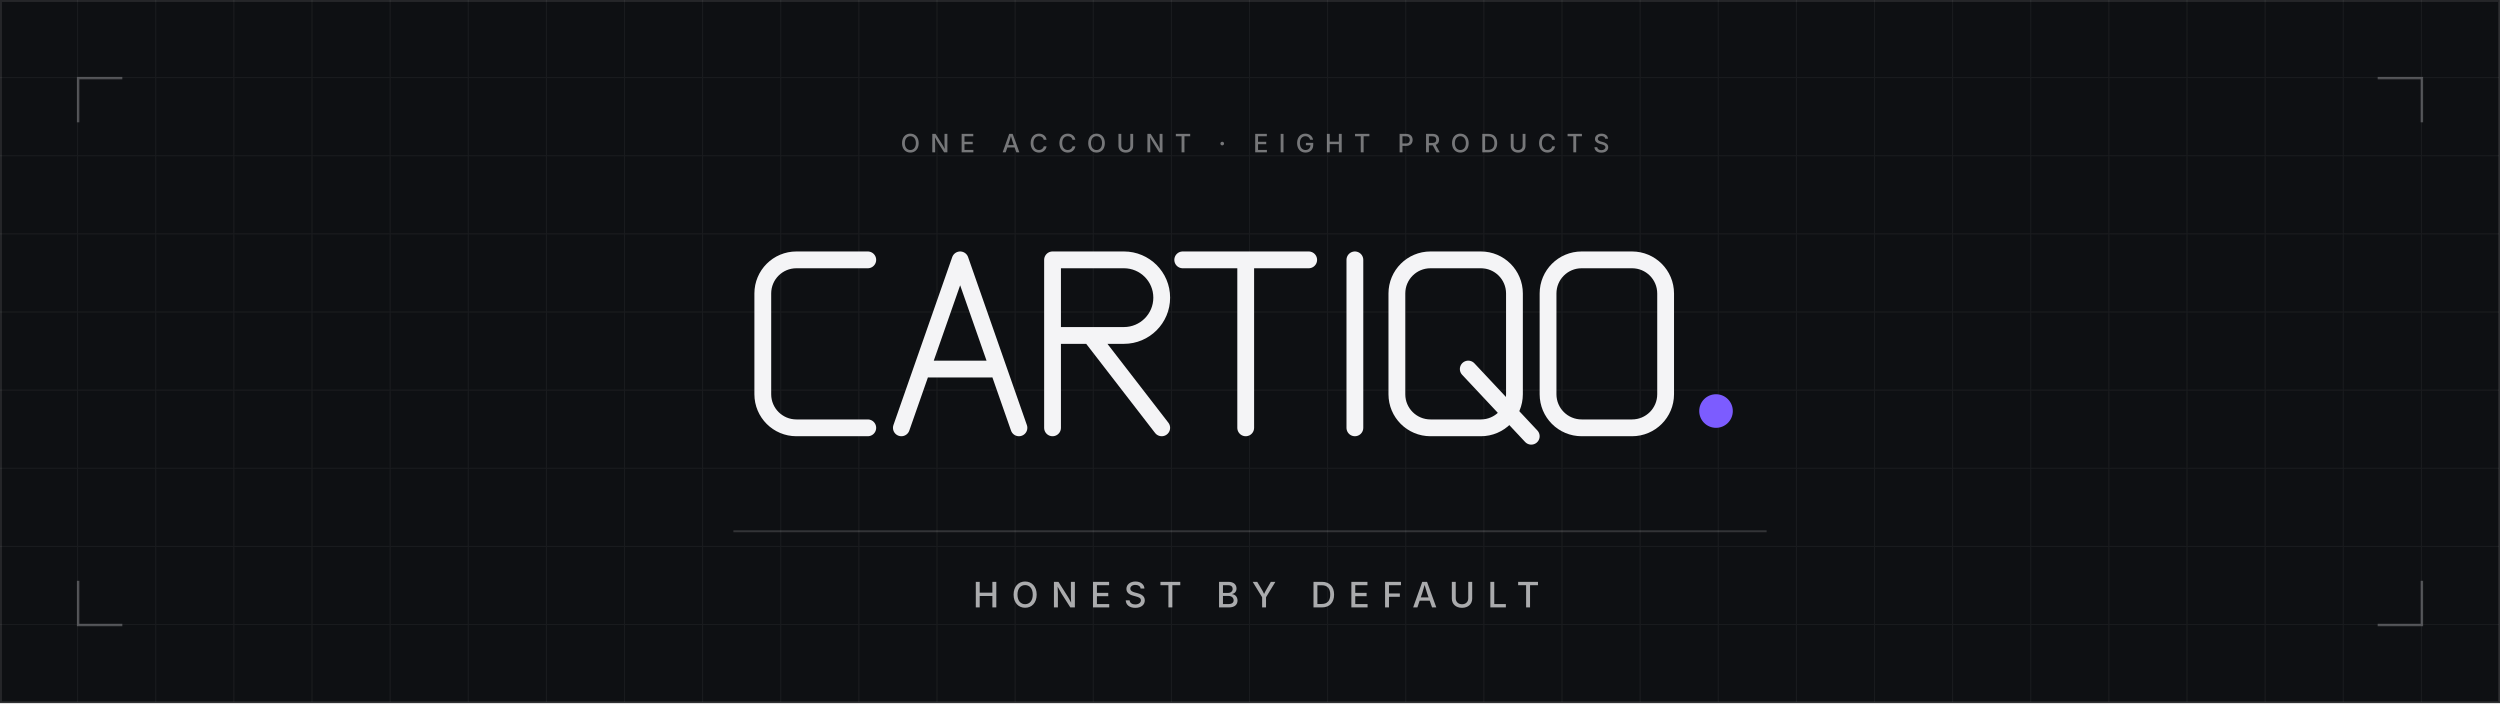
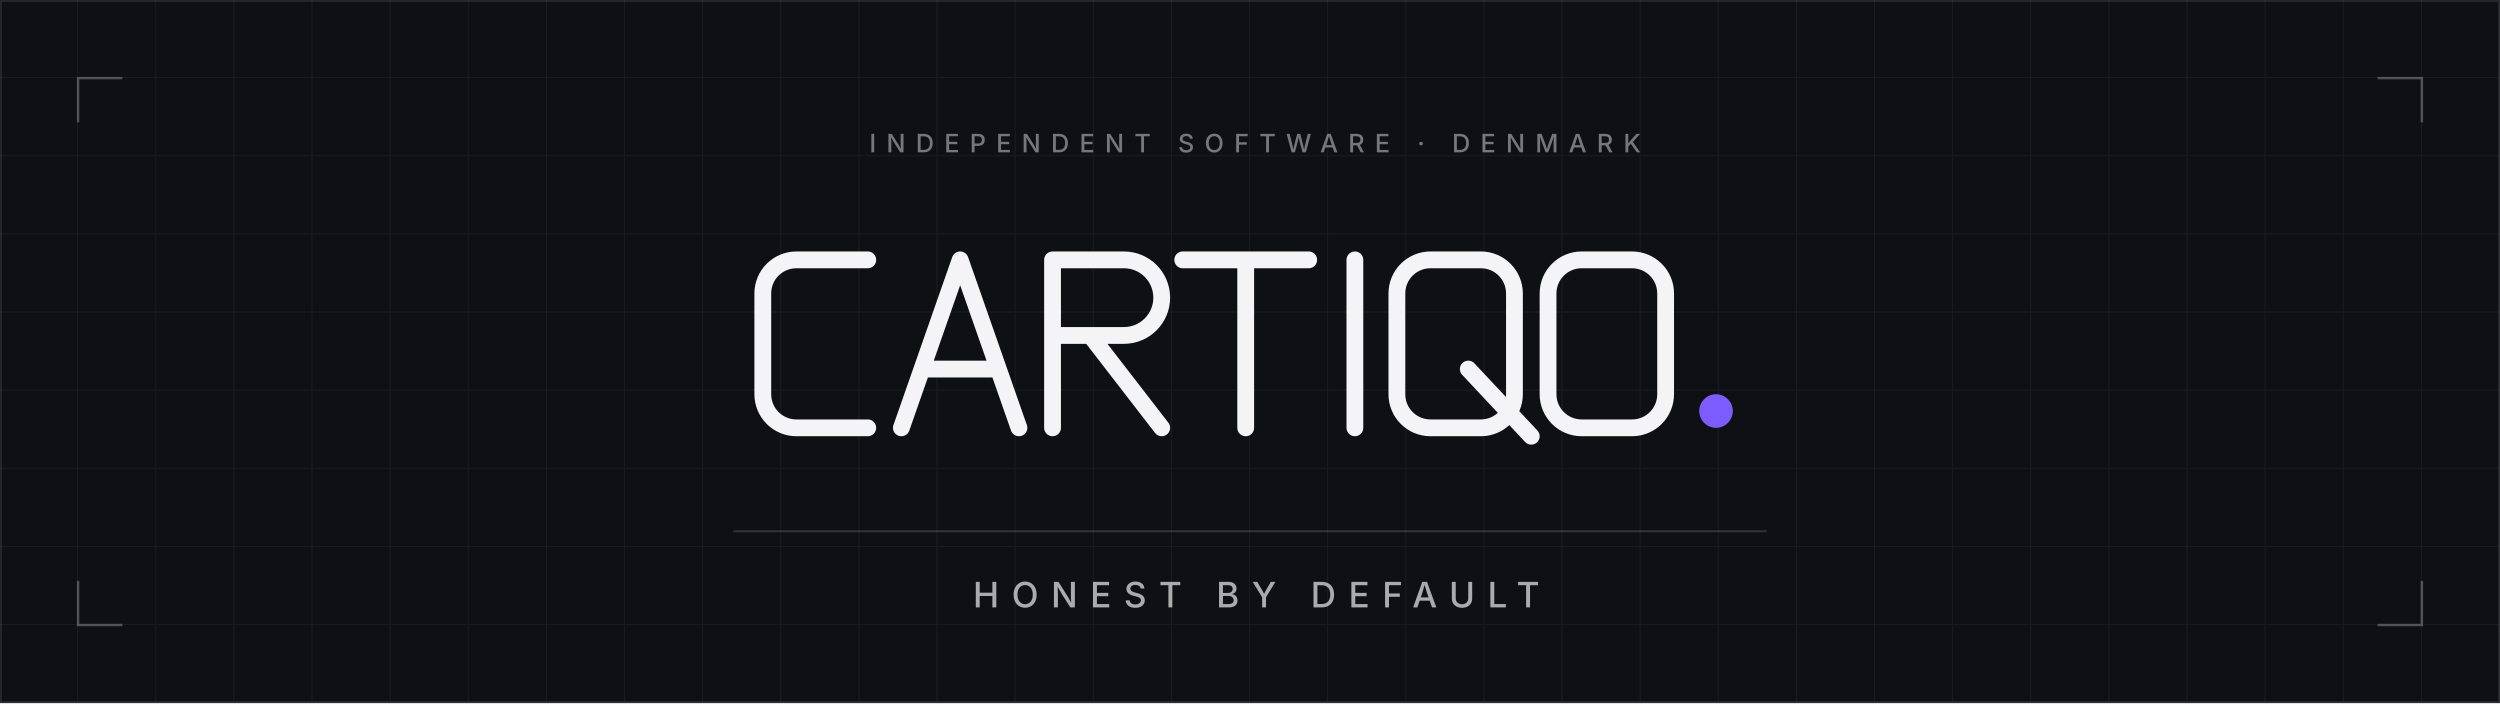
<svg xmlns="http://www.w3.org/2000/svg" width="1280" height="360" viewBox="0 0 1280 360" role="img" aria-label="CARTIQO. Honest by default.">
  <defs>
    <pattern id="ctq-grid-dark" width="40" height="40" patternUnits="userSpaceOnUse">
      <path d="M40 0 V40 M0 40 H40" fill="none" stroke="#F4F4F6" stroke-opacity="0.05" stroke-width="1" />
    </pattern>
  </defs>
  <rect width="1280" height="360" fill="#0E1013" />
  <rect width="1280" height="360" fill="url(#ctq-grid-dark)" />
  <rect x="0.5" y="0.5" width="1279" height="359" fill="none" stroke="#F4F4F6" stroke-opacity="0.1" />
  <g fill="none" stroke="#F4F4F6" stroke-opacity="0.28" stroke-width="1.25" stroke-linecap="square">
    <path d="M40 62 V40 H62" />
    <path d="M1218 40 H1240 V62" />
    <path d="M1240 298 V320 H1218" />
    <path d="M62 320 H40 V298" />
  </g>
-   <text x="642.6" y="78" fill="#F4F4F6" fill-opacity="0.45" font-family="Geist, Inter, 'Helvetica Neue', Helvetica, Arial, sans-serif" font-size="13" font-weight="500" letter-spacing="5.2" text-anchor="middle">ONE ACCOUNT · EIGHT PRODUCTS</text>
+   <text x="642.6" y="78" fill="#F4F4F6" fill-opacity="0.45" font-family="Geist, Inter, 'Helvetica Neue', Helvetica, Arial, sans-serif" font-size="13" font-weight="500" letter-spacing="5.2" text-anchor="middle">INDEPENDENT SOFTWARE · DENMARK</text>
  <g transform="translate(375.5 118) scale(2.15)" fill="none" stroke="#F4F4F6" stroke-width="4" stroke-linecap="round" stroke-linejoin="round">
    <path d="M32 7 H15 A8 8 0 0 0 7 15 V39 A8 8 0 0 0 15 47 H32" />
    <path d="M40 47 L54 7 L68 47 M46.5 33 H61.5" />
    <path d="M76 47 V7 H93 A9 9 0 0 1 93 25 H76 M85 25 L102 47" />
    <path d="M107 7 H137 M122 7 V47" />
    <path d="M148 7 V47" />
    <path d="M166 7 H178 A8 8 0 0 1 186 15 V39 A8 8 0 0 1 178 47 H166 A8 8 0 0 1 158 39 V15 A8 8 0 0 1 166 7 Z" />
    <path d="M175 33 L190 49" />
    <path d="M202 7 H214 A8 8 0 0 1 222 15 V39 A8 8 0 0 1 214 47 H202 A8 8 0 0 1 194 39 V15 A8 8 0 0 1 202 7 Z" />
    <circle cx="234" cy="43" r="4" fill="#7C5CFF" stroke="none" />
  </g>
  <path d="M375.5 272 H904.5" stroke="#F4F4F6" stroke-opacity="0.16" stroke-width="1" />
  <text x="643.2" y="311" fill="#F4F4F6" fill-opacity="0.68" font-family="Geist, Inter, 'Helvetica Neue', Helvetica, Arial, sans-serif" font-size="18" font-weight="500" letter-spacing="6.4" text-anchor="middle">HONEST BY DEFAULT</text>
</svg>
